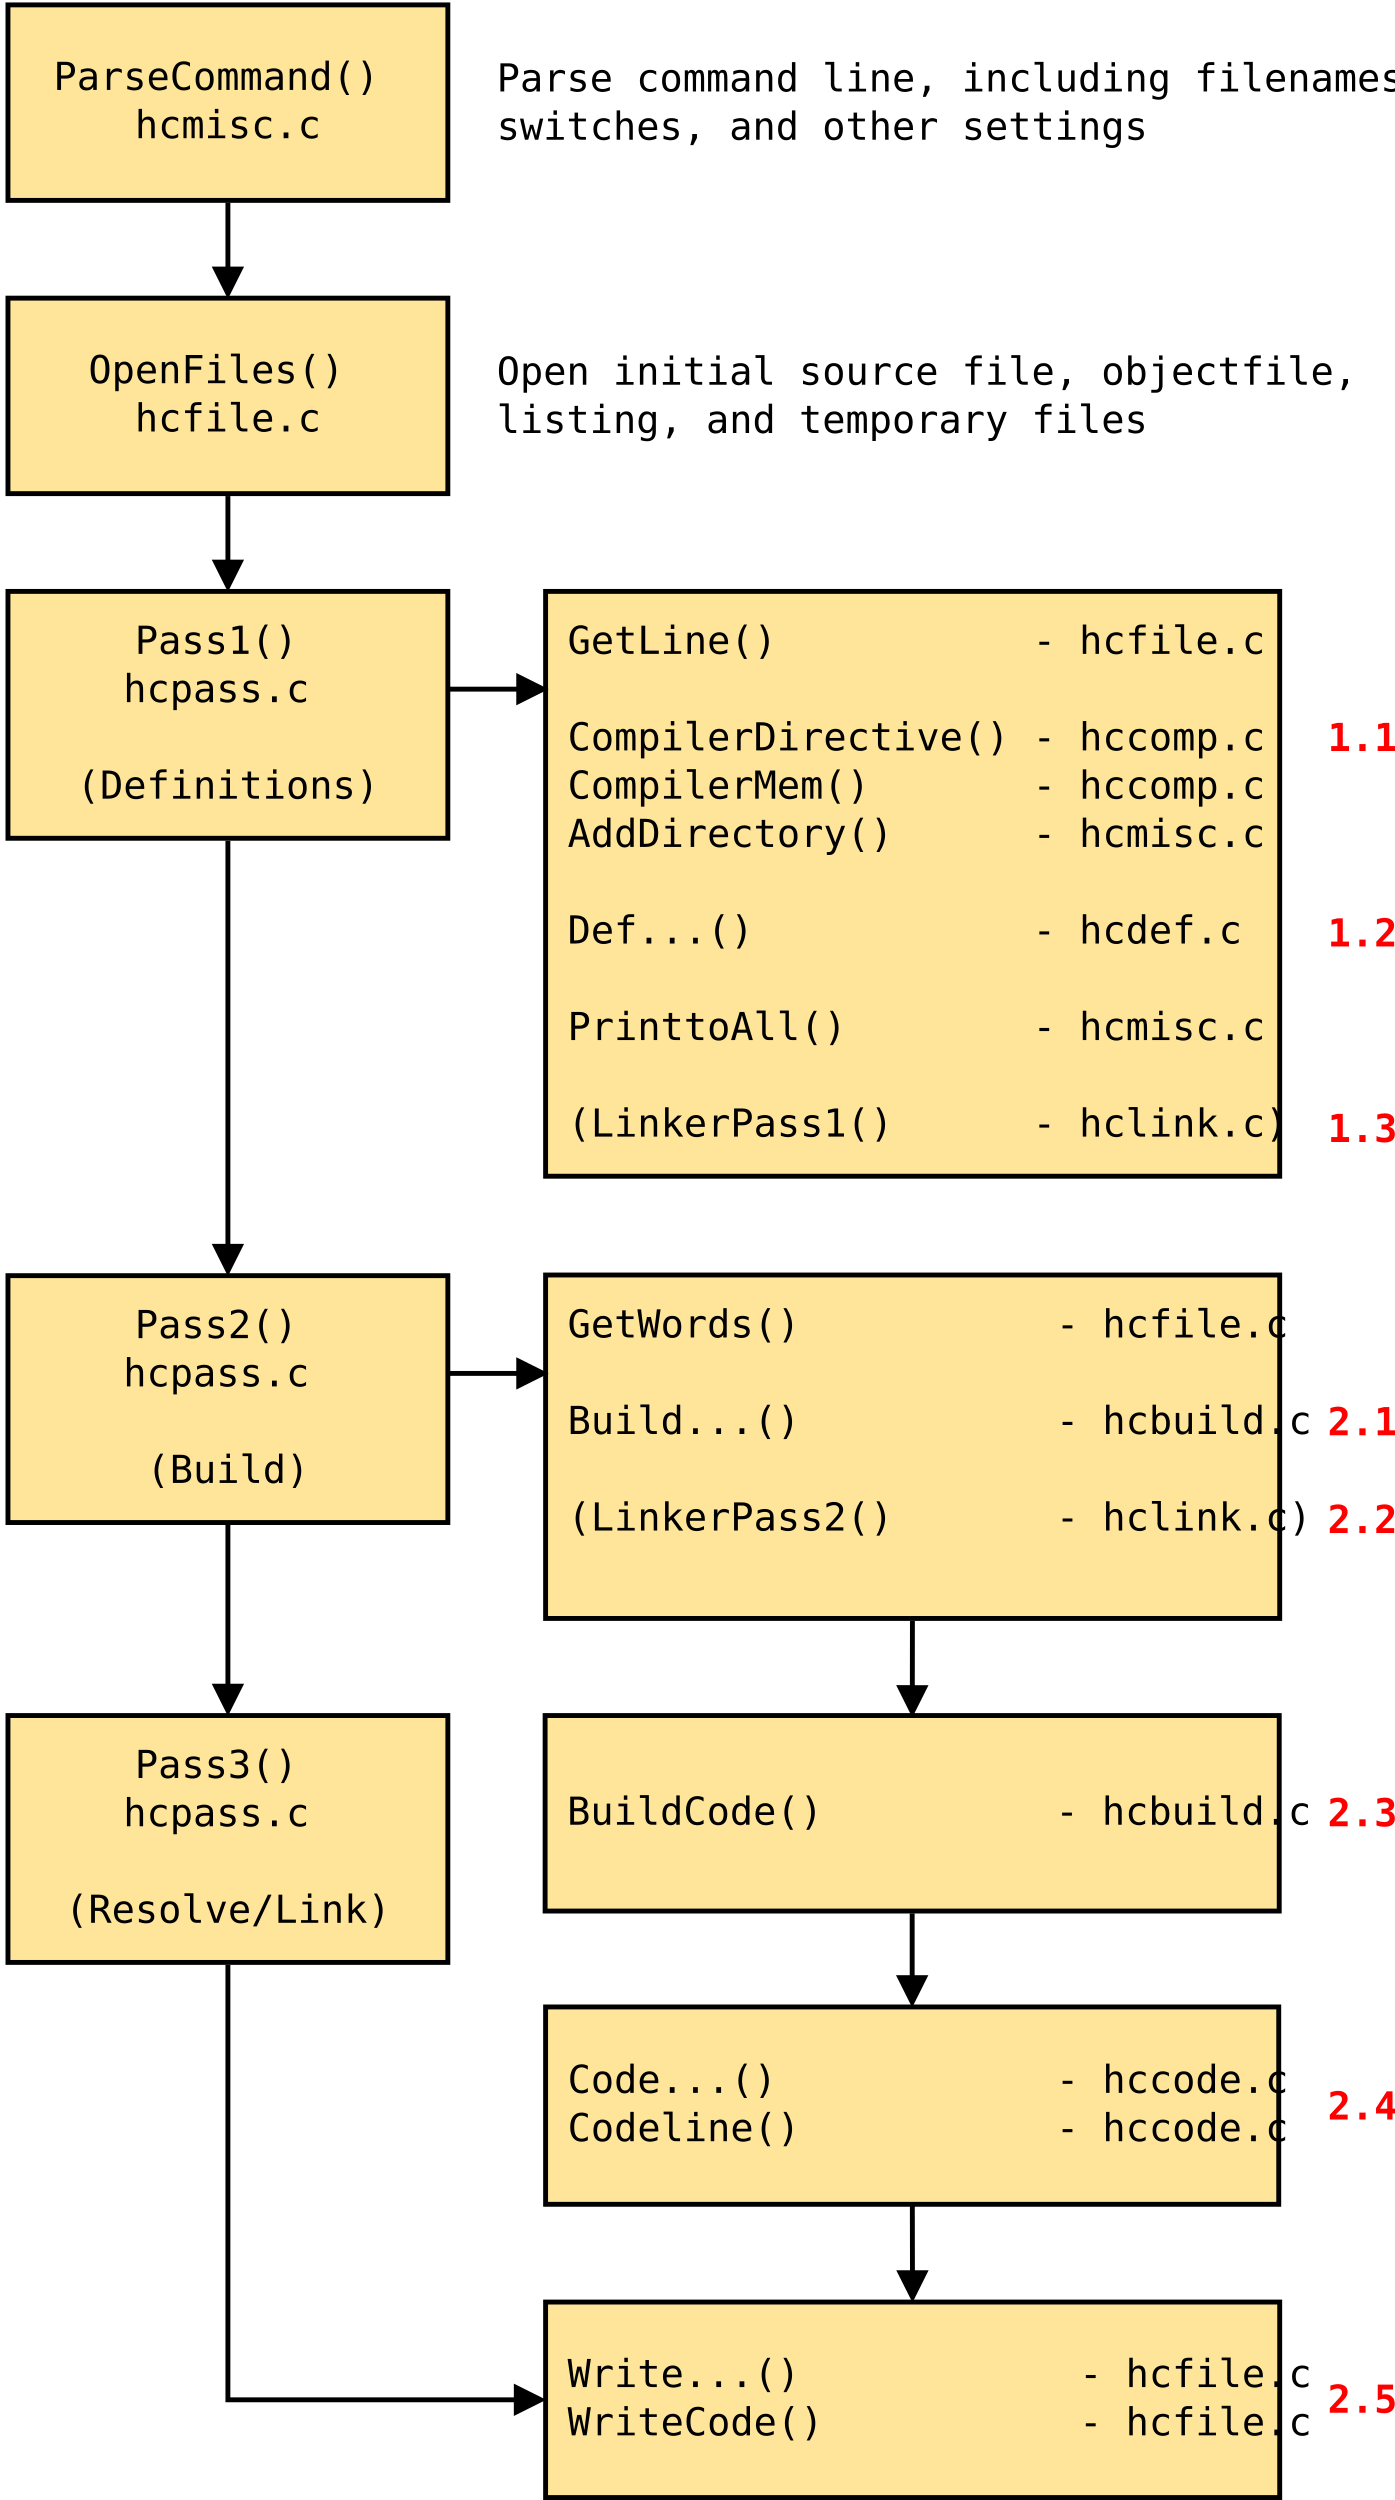
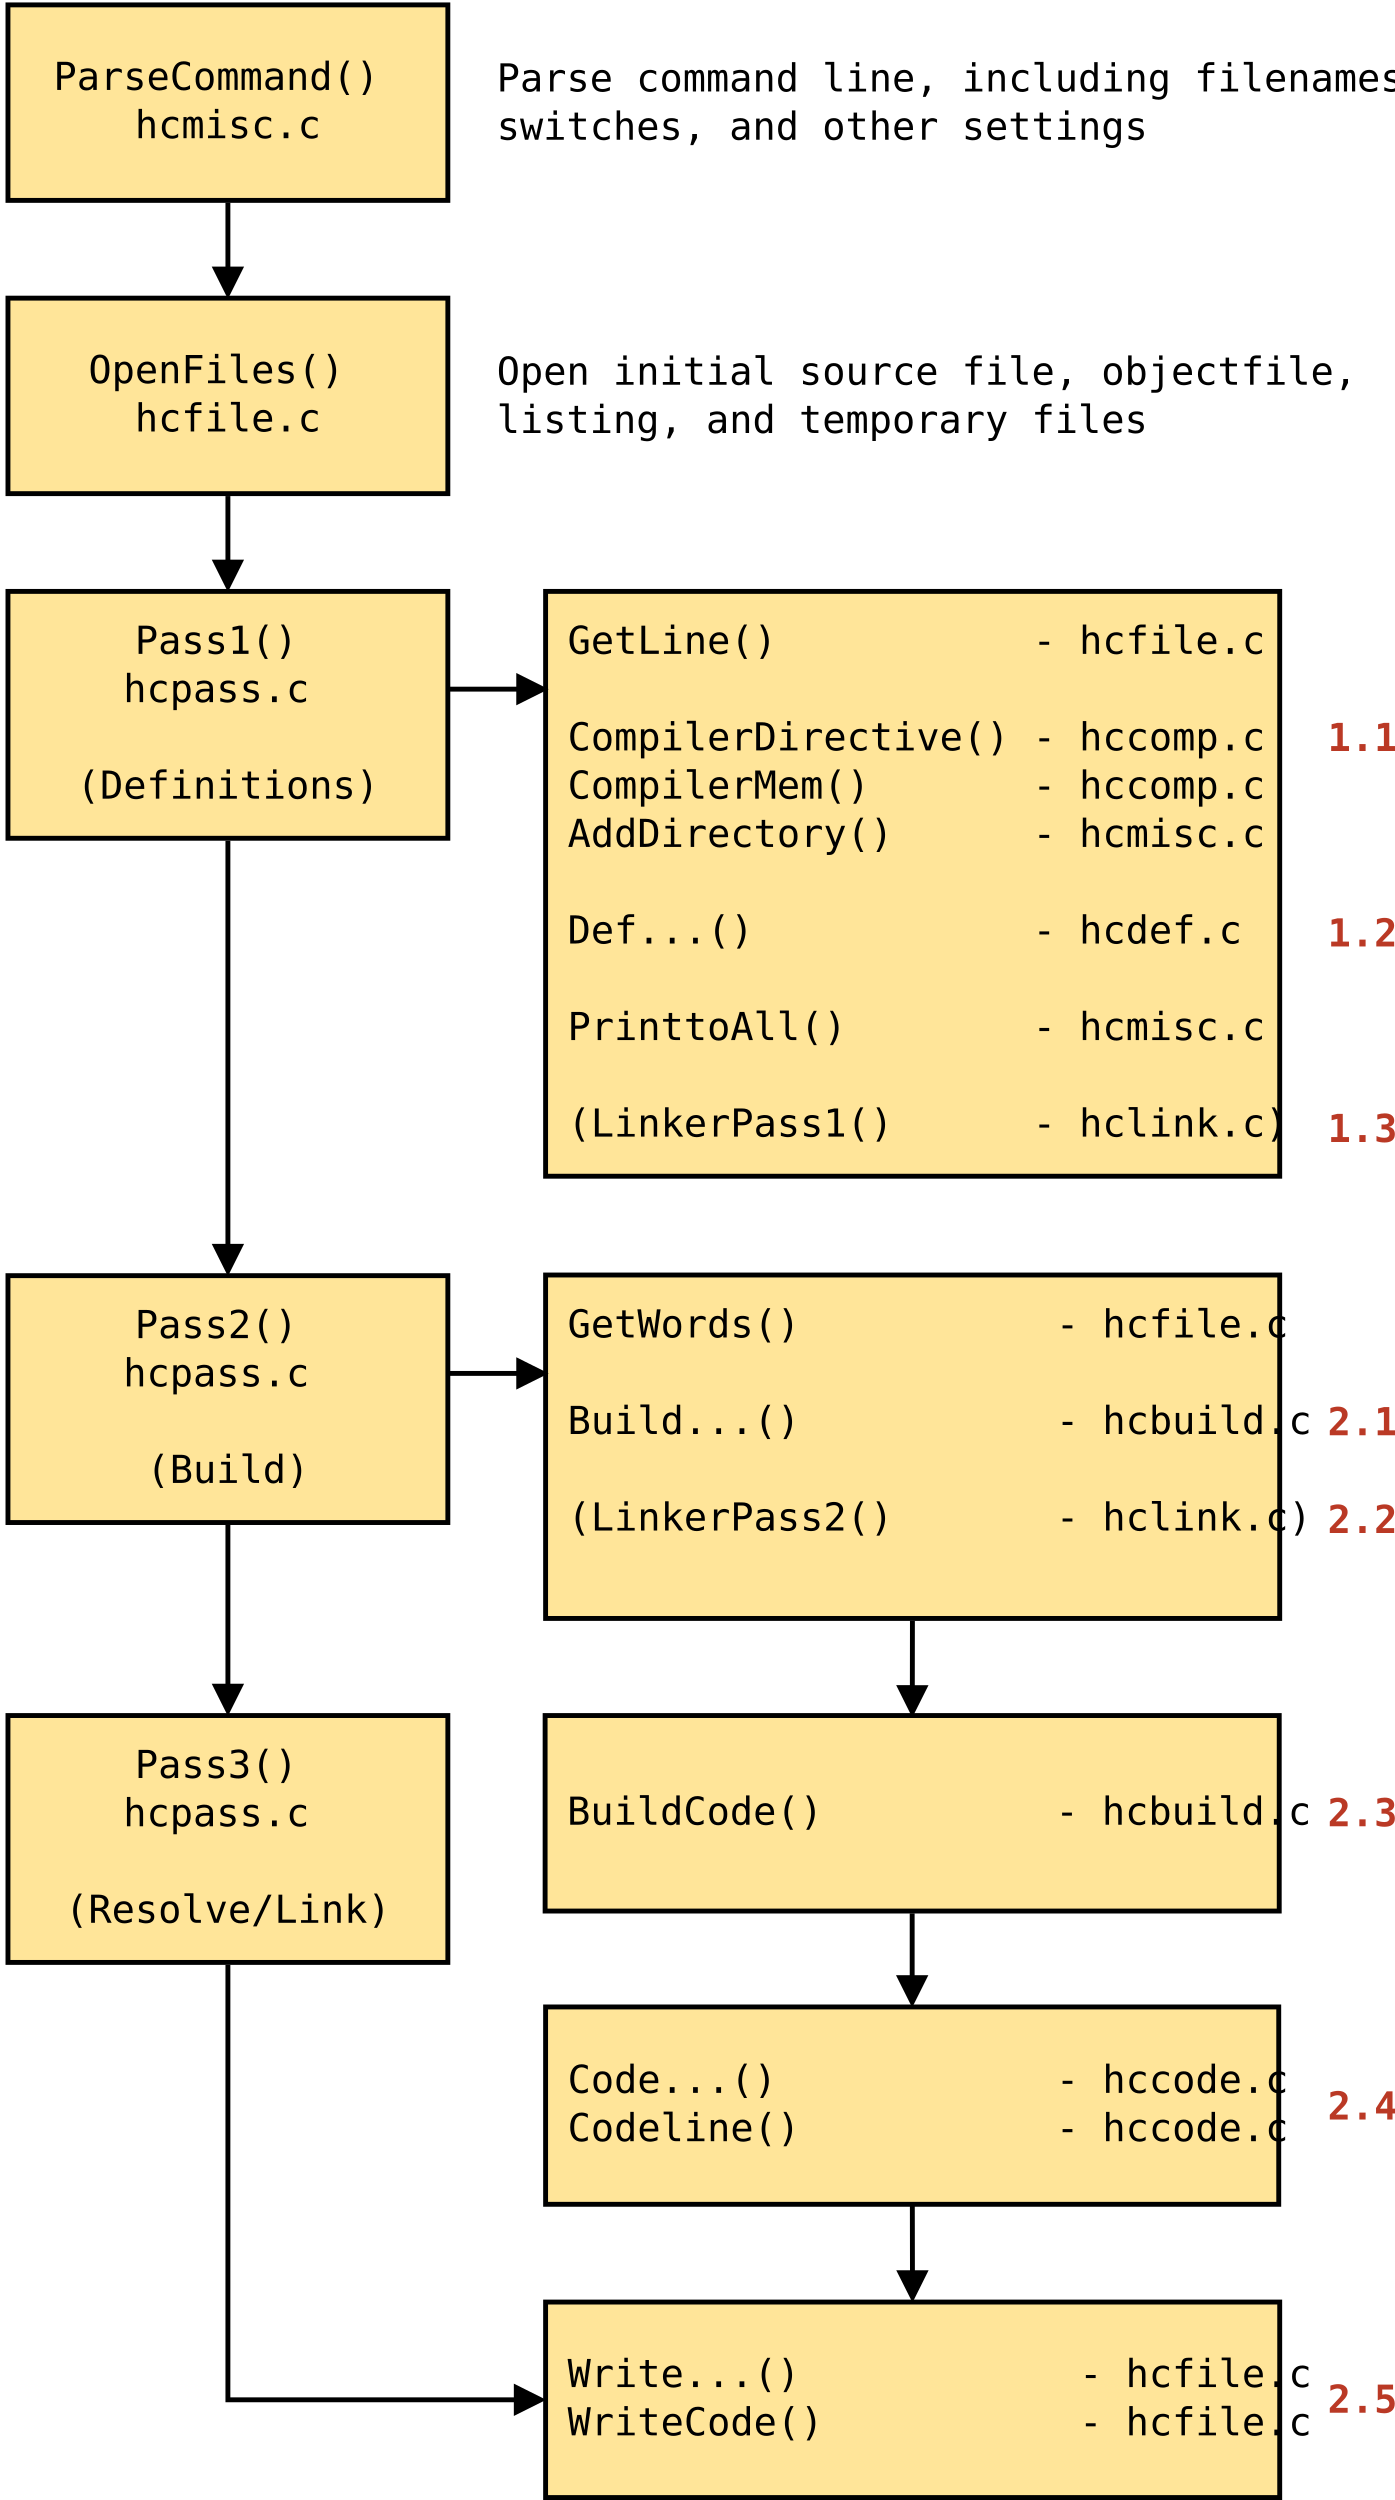
<svg xmlns="http://www.w3.org/2000/svg" width="29cm" height="52cm" viewBox="198 -2 568 1023">
  <g>
    <rect style="fill: #ffe599" x="200" y="120" width="180" height="80" />
    <rect style="fill: none; fill-opacity:0; stroke-width: 2; stroke: #000000" x="200" y="120" width="180" height="80" />
    <text font-size="15.804" style="fill: #000000;text-anchor:middle;font-family:Consolas;font-style:normal;font-weight:normal" x="290" y="154.794">
      <tspan x="290" y="154.794">OpenFiles()</tspan>
      <tspan x="290" y="174.55">hcfile.c</tspan>
    </text>
  </g>
-   <text font-size="15.804" style="fill: #ff0000;text-anchor:start;font-family:Consolas;font-style:normal;font-weight:700" x="740" y="305.3">
+   <text font-size="15.804" style="fill: #ba3925;text-anchor:start;font-family:Consolas;font-style:normal;font-weight:700" x="740" y="305.3">
    <tspan x="740" y="305.3">1.1</tspan>
  </text>
  <g>
    <rect style="fill: #ffe599" x="200" y="0" width="180" height="80" />
    <rect style="fill: none; fill-opacity:0; stroke-width: 2; stroke: #000000" x="200" y="0" width="180" height="80" />
    <text font-size="15.804" style="fill: #000000;text-anchor:middle;font-family:Consolas;font-style:normal;font-weight:normal" x="290" y="34.794">
      <tspan x="290" y="34.794">ParseCommand()</tspan>
      <tspan x="290" y="54.55">hcmisc.c</tspan>
    </text>
  </g>
  <g>
    <rect style="fill: #ffe599" x="200" y="240" width="180" height="101.022" />
    <rect style="fill: none; fill-opacity:0; stroke-width: 2; stroke: #000000" x="200" y="240" width="180" height="101.022" />
    <text font-size="15.804" style="fill: #000000;text-anchor:middle;font-family:Consolas;font-style:normal;font-weight:normal" x="290" y="265.55">
      <tspan x="290" y="265.55">Pass1()</tspan>
      <tspan x="290" y="285.306">hcpass.c</tspan>
      <tspan x="290" y="305.061" />
      <tspan x="290" y="324.817">(Definitions)</tspan>
    </text>
  </g>
  <g>
    <rect style="fill: #ffe599" x="200" y="520" width="180" height="101.022" />
    <rect style="fill: none; fill-opacity:0; stroke-width: 2; stroke: #000000" x="200" y="520" width="180" height="101.022" />
    <text font-size="15.804" style="fill: #000000;text-anchor:middle;font-family:Consolas;font-style:normal;font-weight:normal" x="290" y="545.55">
      <tspan x="290" y="545.55">Pass2()</tspan>
      <tspan x="290" y="565.306">hcpass.c</tspan>
      <tspan x="290" y="585.061" />
      <tspan x="290" y="604.817">(Build)</tspan>
    </text>
  </g>
  <g>
    <rect style="fill: #ffe599" x="200" y="700" width="180" height="101.022" />
    <rect style="fill: none; fill-opacity:0; stroke-width: 2; stroke: #000000" x="200" y="700" width="180" height="101.022" />
    <text font-size="15.804" style="fill: #000000;text-anchor:middle;font-family:Consolas;font-style:normal;font-weight:normal" x="290" y="725.55">
      <tspan x="290" y="725.55">Pass3()</tspan>
      <tspan x="290" y="745.306">hcpass.c</tspan>
      <tspan x="290" y="765.061" />
      <tspan x="290" y="784.817">(Resolve/Link)</tspan>
    </text>
  </g>
  <g>
    <line style="fill: none; fill-opacity:0; stroke-width: 2; stroke: #000000" x1="290" y1="80.898" x2="290" y2="108.102" />
    <polygon style="fill: #000000" points="285,108.102 290,118.102 295,108.102 " />
    <polygon style="fill: none; fill-opacity:0; stroke-width: 2; stroke: #000000" points="285,108.102 290,118.102 295,108.102 " />
  </g>
  <g>
    <line style="fill: none; fill-opacity:0; stroke-width: 2; stroke: #000000" x1="290" y1="200.992" x2="290" y2="228.004" />
    <polygon style="fill: #000000" points="285,228.004 290,238.004 295,228.004 " />
    <polygon style="fill: none; fill-opacity:0; stroke-width: 2; stroke: #000000" points="285,228.004 290,238.004 295,228.004 " />
  </g>
  <g>
    <line style="fill: none; fill-opacity:0; stroke-width: 2; stroke: #000000" x1="290" y1="342.028" x2="290" y2="507.994" />
    <polygon style="fill: #000000" points="285,507.994 290,517.994 295,507.994 " />
    <polygon style="fill: none; fill-opacity:0; stroke-width: 2; stroke: #000000" points="285,507.994 290,517.994 295,507.994 " />
  </g>
  <g>
    <line style="fill: none; fill-opacity:0; stroke-width: 2; stroke: #000000" x1="290" y1="622.026" x2="290" y2="687.996" />
    <polygon style="fill: #000000" points="285,687.996 290,697.996 295,687.996 " />
    <polygon style="fill: none; fill-opacity:0; stroke-width: 2; stroke: #000000" points="285,687.996 290,697.996 295,687.996 " />
  </g>
  <g>
    <rect style="fill: #ffe599" x="420" y="240" width="300.4" height="239.311" />
    <rect style="fill: none; fill-opacity:0; stroke-width: 2; stroke: #000000" x="420" y="240" width="300.4" height="239.311" />
    <text font-size="15.804" style="fill: #000000;text-anchor:start;font-family:Consolas;font-style:normal;font-weight:normal" x="429" y="265.55">
      <tspan x="429" y="265.55">GetLine()           - hcfile.c</tspan>
      <tspan x="429" y="285.306" />
      <tspan x="429" y="305.061">CompilerDirective() - hccomp.c</tspan>
      <tspan x="429" y="324.817">CompilerMem()       - hccomp.c</tspan>
      <tspan x="429" y="344.572">AddDirectory()      - hcmisc.c</tspan>
      <tspan x="429" y="364.328" />
      <tspan x="429" y="384.083">Def...()            - hcdef.c</tspan>
      <tspan x="429" y="403.839" />
      <tspan x="429" y="423.594">PrinttoAll()        - hcmisc.c</tspan>
      <tspan x="429" y="443.35" />
      <tspan x="429" y="463.106">(LinkerPass1()      - hclink.c)</tspan>
    </text>
  </g>
  <g>
    <line style="fill: none; fill-opacity:0; stroke-width: 2; stroke: #000000" x1="380" y1="280" x2="409" y2="280" />
    <polygon style="fill: #000000" points="409,285 419,280 409,275 " />
    <polygon style="fill: none; fill-opacity:0; stroke-width: 2; stroke: #000000" points="409,285 419,280 409,275 " />
  </g>
-   <text font-size="15.804" style="fill: #ff0000;text-anchor:start;font-family:Consolas;font-style:normal;font-weight:700" x="740" y="385.3">
+   <text font-size="15.804" style="fill: #ba3925;text-anchor:start;font-family:Consolas;font-style:normal;font-weight:700" x="740" y="385.3">
    <tspan x="740" y="385.3">1.2</tspan>
  </text>
-   <text font-size="15.804" style="fill: #ff0000;text-anchor:start;font-family:Consolas;font-style:normal;font-weight:700" x="740" y="465.3">
+   <text font-size="15.804" style="fill: #ba3925;text-anchor:start;font-family:Consolas;font-style:normal;font-weight:700" x="740" y="465.3">
    <tspan x="740" y="465.3">1.3</tspan>
  </text>
  <g>
    <rect style="fill: #ffe599" x="420" y="519.734" width="300.4" height="140.533" />
    <rect style="fill: none; fill-opacity:0; stroke-width: 2; stroke: #000000" x="420" y="519.734" width="300.4" height="140.533" />
    <text font-size="15.804" style="fill: #000000;text-anchor:start;font-family:Consolas;font-style:normal;font-weight:normal" x="429" y="545.284">
      <tspan x="429" y="545.284">GetWords()           - hcfile.c</tspan>
      <tspan x="429" y="565.04" />
      <tspan x="429" y="584.795">Build...()           - hcbuild.c</tspan>
      <tspan x="429" y="604.551" />
      <tspan x="429" y="624.306">(LinkerPass2()       - hclink.c)</tspan>
      <tspan x="429" y="644.062" />
    </text>
  </g>
-   <text font-size="15.804" style="fill: #ff0000;text-anchor:start;font-family:Consolas;font-style:normal;font-weight:700" x="740" y="585.3">
+   <text font-size="15.804" style="fill: #ba3925;text-anchor:start;font-family:Consolas;font-style:normal;font-weight:700" x="740" y="585.3">
    <tspan x="740" y="585.3">2.1</tspan>
  </text>
  <text font-size="12.8" style="fill: #000000;text-anchor:start;font-family:sans-serif;font-style:normal;font-weight:normal" x="570.2" y="590">
    <tspan x="570.2" y="590" />
  </text>
-   <text font-size="15.804" style="fill: #ff0000;text-anchor:start;font-family:Consolas;font-style:normal;font-weight:700" x="740" y="625.3">
+   <text font-size="15.804" style="fill: #ba3925;text-anchor:start;font-family:Consolas;font-style:normal;font-weight:700" x="740" y="625.3">
    <tspan x="740" y="625.3">2.2</tspan>
  </text>
  <g>
    <line style="fill: none; fill-opacity:0; stroke-width: 2; stroke: #000000" x1="380" y1="560" x2="409" y2="560" />
    <polygon style="fill: #000000" points="409,565 419,560 409,555 " />
    <polygon style="fill: none; fill-opacity:0; stroke-width: 2; stroke: #000000" points="409,565 419,560 409,555 " />
  </g>
  <g>
    <rect style="fill: #ffe599" x="419.8" y="700" width="300.4" height="80" />
    <rect style="fill: none; fill-opacity:0; stroke-width: 2; stroke: #000000" x="419.8" y="700" width="300.4" height="80" />
    <text font-size="15.804" style="fill: #000000;text-anchor:start;font-family:Consolas;font-style:normal;font-weight:normal" x="428.8" y="744.672">
      <tspan x="428.8" y="744.672">BuildCode()          - hcbuild.c</tspan>
    </text>
  </g>
  <g>
    <rect style="fill: #ffe599" x="420" y="819.244" width="300" height="80.756" />
    <rect style="fill: none; fill-opacity:0; stroke-width: 2; stroke: #000000" x="420" y="819.244" width="300" height="80.756" />
    <text font-size="15.804" style="fill: #000000;text-anchor:start;font-family:Consolas;font-style:normal;font-weight:normal" x="429" y="854.416">
      <tspan x="429" y="854.416">Code...()            - hccode.c</tspan>
      <tspan x="429" y="874.172">Codeline()           - hccode.c</tspan>
    </text>
  </g>
  <g>
    <rect style="fill: #ffe599" x="420" y="940" width="300.4" height="80" />
    <rect style="fill: none; fill-opacity:0; stroke-width: 2; stroke: #000000" x="420" y="940" width="300.4" height="80" />
    <text font-size="15.804" style="fill: #000000;text-anchor:start;font-family:Consolas;font-style:normal;font-weight:normal" x="429" y="974.794">
      <tspan x="429" y="974.794">Write...()            - hcfile.c</tspan>
      <tspan x="429" y="994.55">WriteCode()           - hcfile.c</tspan>
    </text>
  </g>
  <g>
    <line style="fill: none; fill-opacity:0; stroke-width: 2; stroke: #000000" x1="570.105" y1="661.274" x2="570.069" y2="688.571" />
    <polygon style="fill: #000000" points="565.069,688.564 570.055,698.57 575.069,688.577 " />
    <polygon style="fill: none; fill-opacity:0; stroke-width: 2; stroke: #000000" points="565.069,688.564 570.055,698.57 575.069,688.577 " />
  </g>
  <g>
    <line style="fill: none; fill-opacity:0; stroke-width: 2; stroke: #000000" x1="570" y1="780.945" x2="570" y2="807.254" />
    <polygon style="fill: #000000" points="565,807.254 570,817.254 575,807.254 " />
    <polygon style="fill: none; fill-opacity:0; stroke-width: 2; stroke: #000000" points="565,807.254 570,817.254 575,807.254 " />
  </g>
  <g>
    <line style="fill: none; fill-opacity:0; stroke-width: 2; stroke: #000000" x1="570.066" y1="899.121" x2="570.114" y2="927.995" />
    <polygon style="fill: #000000" points="565.114,928.003 570.13,937.995 575.114,927.986 " />
    <polygon style="fill: none; fill-opacity:0; stroke-width: 2; stroke: #000000" points="565.114,928.003 570.13,937.995 575.114,927.986 " />
  </g>
  <g>
    <polyline style="fill: none; fill-opacity:0; stroke-width: 2; stroke: #000000" points="290,802.014 290,980 408.001,980 " />
    <polygon style="fill: #000000" points="408.001,985 418.001,980 408.001,975 " />
    <polygon style="fill: none; fill-opacity:0; stroke-width: 2; stroke: #000000" points="408.001,985 418.001,980 408.001,975 " />
  </g>
-   <text font-size="15.804" style="fill: #ff0000;text-anchor:start;font-family:Consolas;font-style:normal;font-weight:700" x="740" y="745.3">
+   <text font-size="15.804" style="fill: #ba3925;text-anchor:start;font-family:Consolas;font-style:normal;font-weight:700" x="740" y="745.3">
    <tspan x="740" y="745.3">2.3</tspan>
  </text>
-   <text font-size="15.804" style="fill: #ff0000;text-anchor:start;font-family:Consolas;font-style:normal;font-weight:700" x="740" y="865.3">
+   <text font-size="15.804" style="fill: #ba3925;text-anchor:start;font-family:Consolas;font-style:normal;font-weight:700" x="740" y="865.3">
    <tspan x="740" y="865.3">2.4</tspan>
  </text>
-   <text font-size="15.804" style="fill: #ff0000;text-anchor:start;font-family:Consolas;font-style:normal;font-weight:700" x="740" y="985.3">
+   <text font-size="15.804" style="fill: #ba3925;text-anchor:start;font-family:Consolas;font-style:normal;font-weight:700" x="740" y="985.3">
    <tspan x="740" y="985.3">2.5</tspan>
  </text>
  <text font-size="15.804" style="fill: #000000;text-anchor:start;font-family:Consolas;font-style:normal;font-weight:normal" x="400" y="35.422">
    <tspan x="400" y="35.422">Parse command line, including filenames,</tspan>
    <tspan x="400" y="55.178">switches, and other settings</tspan>
  </text>
  <text font-size="15.804" style="fill: #000000;text-anchor:start;font-family:Consolas;font-style:normal;font-weight:normal" x="400" y="155.422">
    <tspan x="400" y="155.422">Open initial source file, objectfile,</tspan>
    <tspan x="400" y="175.178">listing, and temporary files</tspan>
  </text>
</svg>
